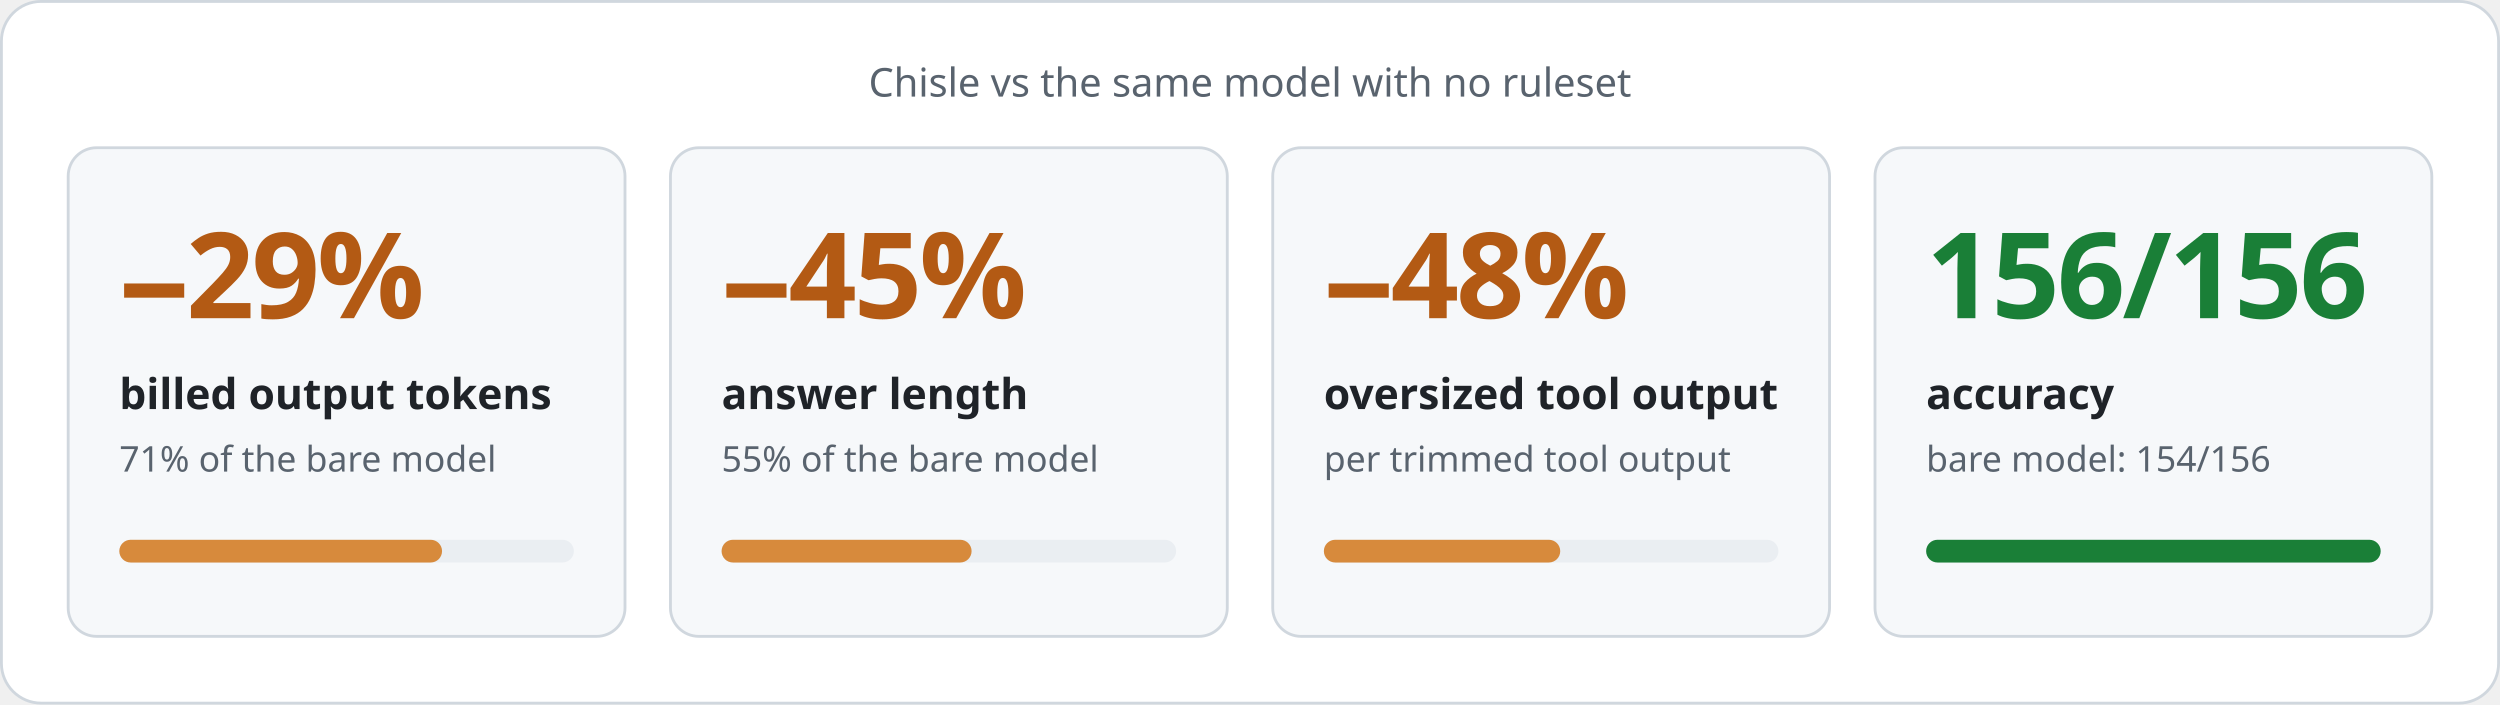
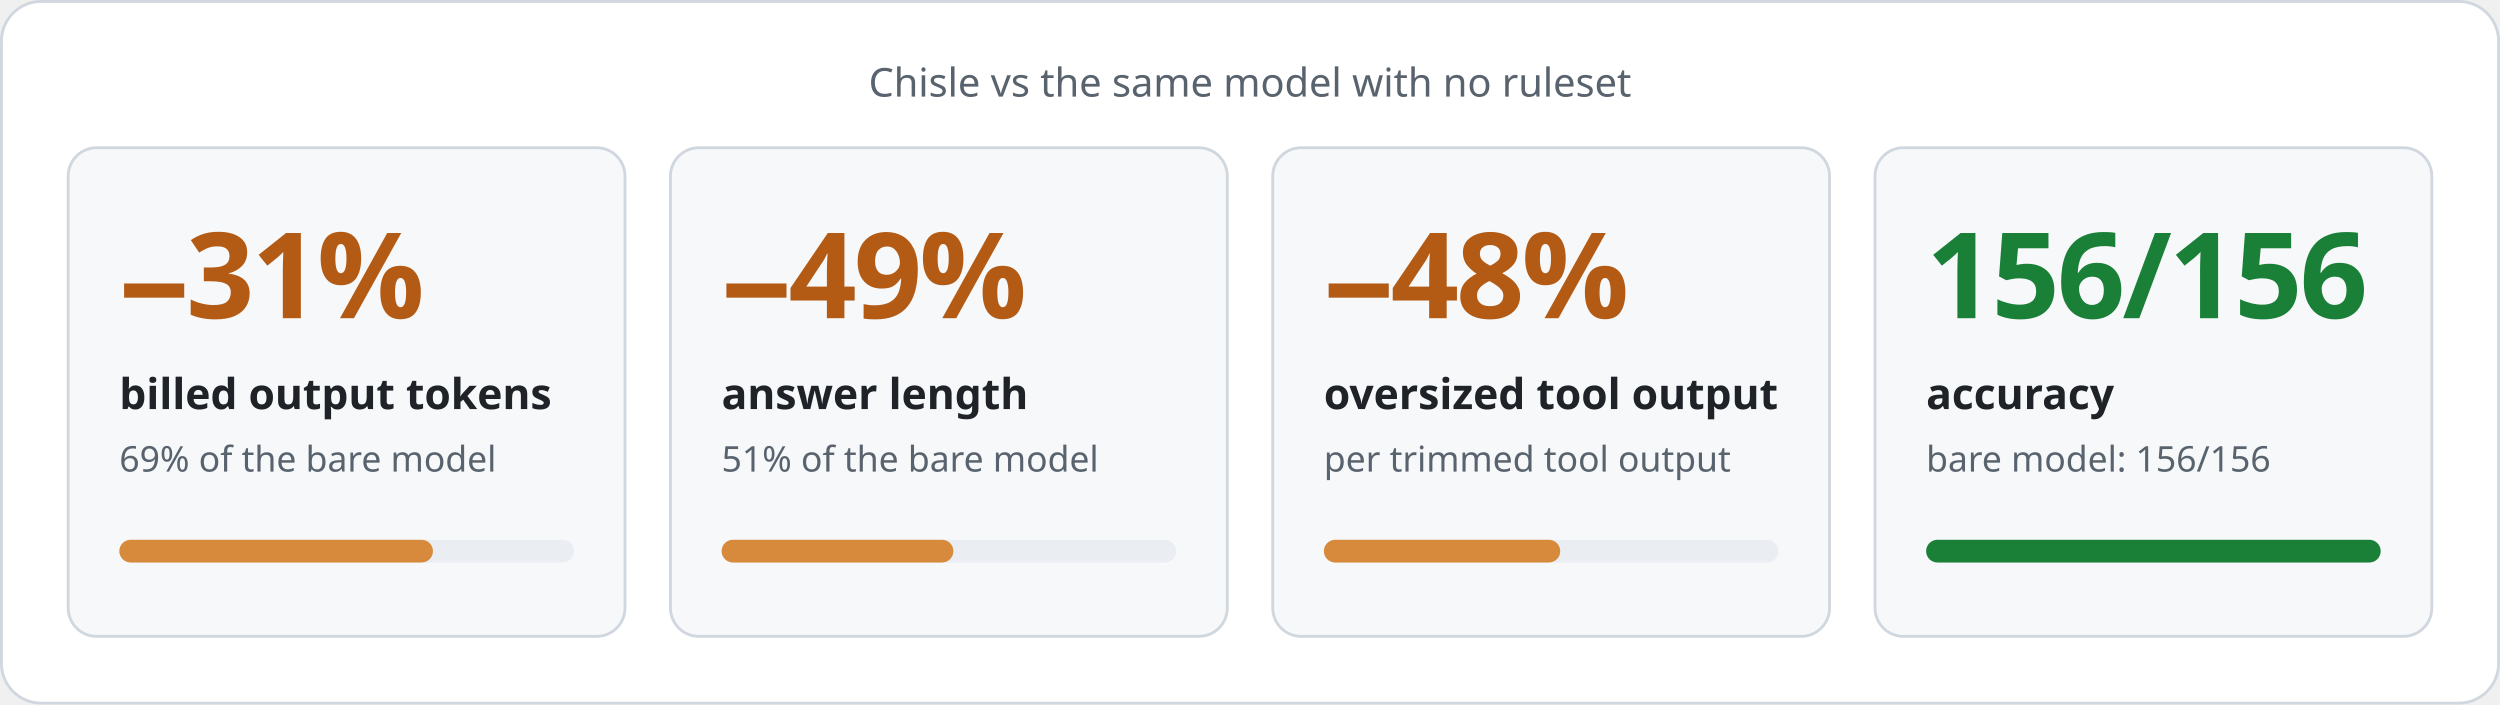
- <svg xmlns="http://www.w3.org/2000/svg" width="880" height="248" viewBox="0 0 880 248" font-family="-apple-system,BlinkMacSystemFont,'Segoe UI','Noto Sans',Helvetica,Arial,sans-serif" xml:space="preserve" role="img" aria-label="Chisle versus the same model with no ruleset: 29% fewer billed output tokens, answers 45% shorter, oversized tool output 48% smaller, accuracy 156 of 156 versus 154 of 156.">
+ <svg xmlns="http://www.w3.org/2000/svg" width="880" height="248" viewBox="0 0 880 248" font-family="-apple-system,BlinkMacSystemFont,'Segoe UI','Noto Sans',Helvetica,Arial,sans-serif" xml:space="preserve" role="img" aria-label="Chisle versus the same model with no ruleset: 31% fewer billed output tokens, answers 49% shorter, oversized tool output 48% smaller, accuracy 156 of 156, the same as the bare model.">
  <rect x="0.5" y="0.5" width="879" height="247" rx="14" fill="#ffffff" stroke="#d0d7de" />
  <text x="440" y="34" font-size="14" fill="#59636e" text-anchor="middle">Chisle vs the same model with no ruleset</text>
  <g>
    <animate attributeName="opacity" values="0;0;1" keyTimes="0;0.000;1" dur="0.6s" fill="freeze" />
    <animateTransform attributeName="transform" type="translate" values="0 10;0 10;0 0" keyTimes="0;0.000;1" dur="0.6s" fill="freeze" calcMode="spline" keySplines="0 0 1 1;0.2 0.7 0.2 1" />
    <rect x="24" y="52" width="196" height="172" rx="10" fill="#f6f8fa" stroke="#d0d7de" />
-     <text x="42" y="112" font-size="42" font-weight="800" letter-spacing="-1" fill="#b35a14">−29%</text>
+     <text x="42" y="112" font-size="42" font-weight="800" letter-spacing="-1" fill="#b35a14">−31%</text>
    <text x="42" y="144" font-size="15" font-weight="600" fill="#1f2328">billed output tokens</text>
-     <text x="42" y="166" font-size="12.5" fill="#59636e">71% of the bare model</text>
+     <text x="42" y="166" font-size="12.5" fill="#59636e">69% of the bare model</text>
    <rect x="42" y="190" width="160" height="8" rx="4" fill="#eaeef2" />
-     <rect x="42" y="190" width="113.6" height="8" rx="4" fill="#d78a3c">
-       <animate attributeName="width" values="160;160;113.6;113.6" keyTimes="0;0.2;0.5;1" dur="5s" repeatCount="indefinite" calcMode="spline" keySplines="0.4 0 0.2 1;0.4 0 0.2 1;0.4 0 0.2 1" />
+     <rect x="42" y="190" width="110.4" height="8" rx="4" fill="#d78a3c">
+       <animate attributeName="width" values="160;160;110.4;110.4" keyTimes="0;0.2;0.5;1" dur="5s" repeatCount="indefinite" calcMode="spline" keySplines="0.4 0 0.2 1;0.4 0 0.2 1;0.4 0 0.2 1" />
    </rect>
  </g>
  <g>
    <animate attributeName="opacity" values="0;0;1" keyTimes="0;0.200;1" dur="0.75s" fill="freeze" />
    <animateTransform attributeName="transform" type="translate" values="0 10;0 10;0 0" keyTimes="0;0.200;1" dur="0.75s" fill="freeze" calcMode="spline" keySplines="0 0 1 1;0.2 0.7 0.2 1" />
    <rect x="236" y="52" width="196" height="172" rx="10" fill="#f6f8fa" stroke="#d0d7de" />
-     <text x="254" y="112" font-size="42" font-weight="800" letter-spacing="-1" fill="#b35a14">−45%</text>
+     <text x="254" y="112" font-size="42" font-weight="800" letter-spacing="-1" fill="#b35a14">−49%</text>
    <text x="254" y="144" font-size="15" font-weight="600" fill="#1f2328">answer length</text>
-     <text x="254" y="166" font-size="12.5" fill="#59636e">55% of the bare model</text>
+     <text x="254" y="166" font-size="12.5" fill="#59636e">51% of the bare model</text>
    <rect x="254" y="190" width="160" height="8" rx="4" fill="#eaeef2" />
-     <rect x="254" y="190" width="88" height="8" rx="4" fill="#d78a3c">
-       <animate attributeName="width" values="160;160;88;88" keyTimes="0;0.2;0.5;1" dur="5s" repeatCount="indefinite" calcMode="spline" keySplines="0.4 0 0.2 1;0.4 0 0.2 1;0.4 0 0.2 1" />
+     <rect x="254" y="190" width="81.6" height="8" rx="4" fill="#d78a3c">
+       <animate attributeName="width" values="160;160;81.6;81.6" keyTimes="0;0.2;0.5;1" dur="5s" repeatCount="indefinite" calcMode="spline" keySplines="0.4 0 0.2 1;0.4 0 0.2 1;0.4 0 0.2 1" />
    </rect>
  </g>
  <g>
    <animate attributeName="opacity" values="0;0;1" keyTimes="0;0.333;1" dur="0.9s" fill="freeze" />
    <animateTransform attributeName="transform" type="translate" values="0 10;0 10;0 0" keyTimes="0;0.333;1" dur="0.9s" fill="freeze" calcMode="spline" keySplines="0 0 1 1;0.2 0.7 0.2 1" />
    <rect x="448" y="52" width="196" height="172" rx="10" fill="#f6f8fa" stroke="#d0d7de" />
    <text x="466" y="112" font-size="42" font-weight="800" letter-spacing="-1" fill="#b35a14">−48%</text>
    <text x="466" y="144" font-size="15" font-weight="600" fill="#1f2328">oversized tool output</text>
    <text x="466" y="166" font-size="12.5" fill="#59636e">per trimmed tool output</text>
    <rect x="466" y="190" width="160" height="8" rx="4" fill="#eaeef2" />
    <rect x="466" y="190" width="83.2" height="8" rx="4" fill="#d78a3c">
      <animate attributeName="width" values="160;160;83.2;83.2" keyTimes="0;0.2;0.5;1" dur="5s" repeatCount="indefinite" calcMode="spline" keySplines="0.4 0 0.2 1;0.4 0 0.2 1;0.4 0 0.2 1" />
    </rect>
  </g>
  <g>
    <animate attributeName="opacity" values="0;0;1" keyTimes="0;0.429;1" dur="1.05s" fill="freeze" />
    <animateTransform attributeName="transform" type="translate" values="0 10;0 10;0 0" keyTimes="0;0.429;1" dur="1.05s" fill="freeze" calcMode="spline" keySplines="0 0 1 1;0.2 0.7 0.2 1" />
    <rect x="660" y="52" width="196" height="172" rx="10" fill="#f6f8fa" stroke="#d0d7de" />
    <text x="678" y="112" font-size="42" font-weight="800" letter-spacing="-1" fill="#1a7f37">156/156</text>
    <text x="678" y="144" font-size="15" font-weight="600" fill="#1f2328">accuracy</text>
-     <text x="678" y="166" font-size="12.5" fill="#59636e">bare model: 154/156</text>
+     <text x="678" y="166" font-size="12.5" fill="#59636e">bare model: 156/156</text>
    <rect x="678" y="190" width="160" height="8" rx="4" fill="#eaeef2" />
    <rect x="678" y="190" width="160" height="8" rx="4" fill="#1a7f37" />
  </g>
</svg>
